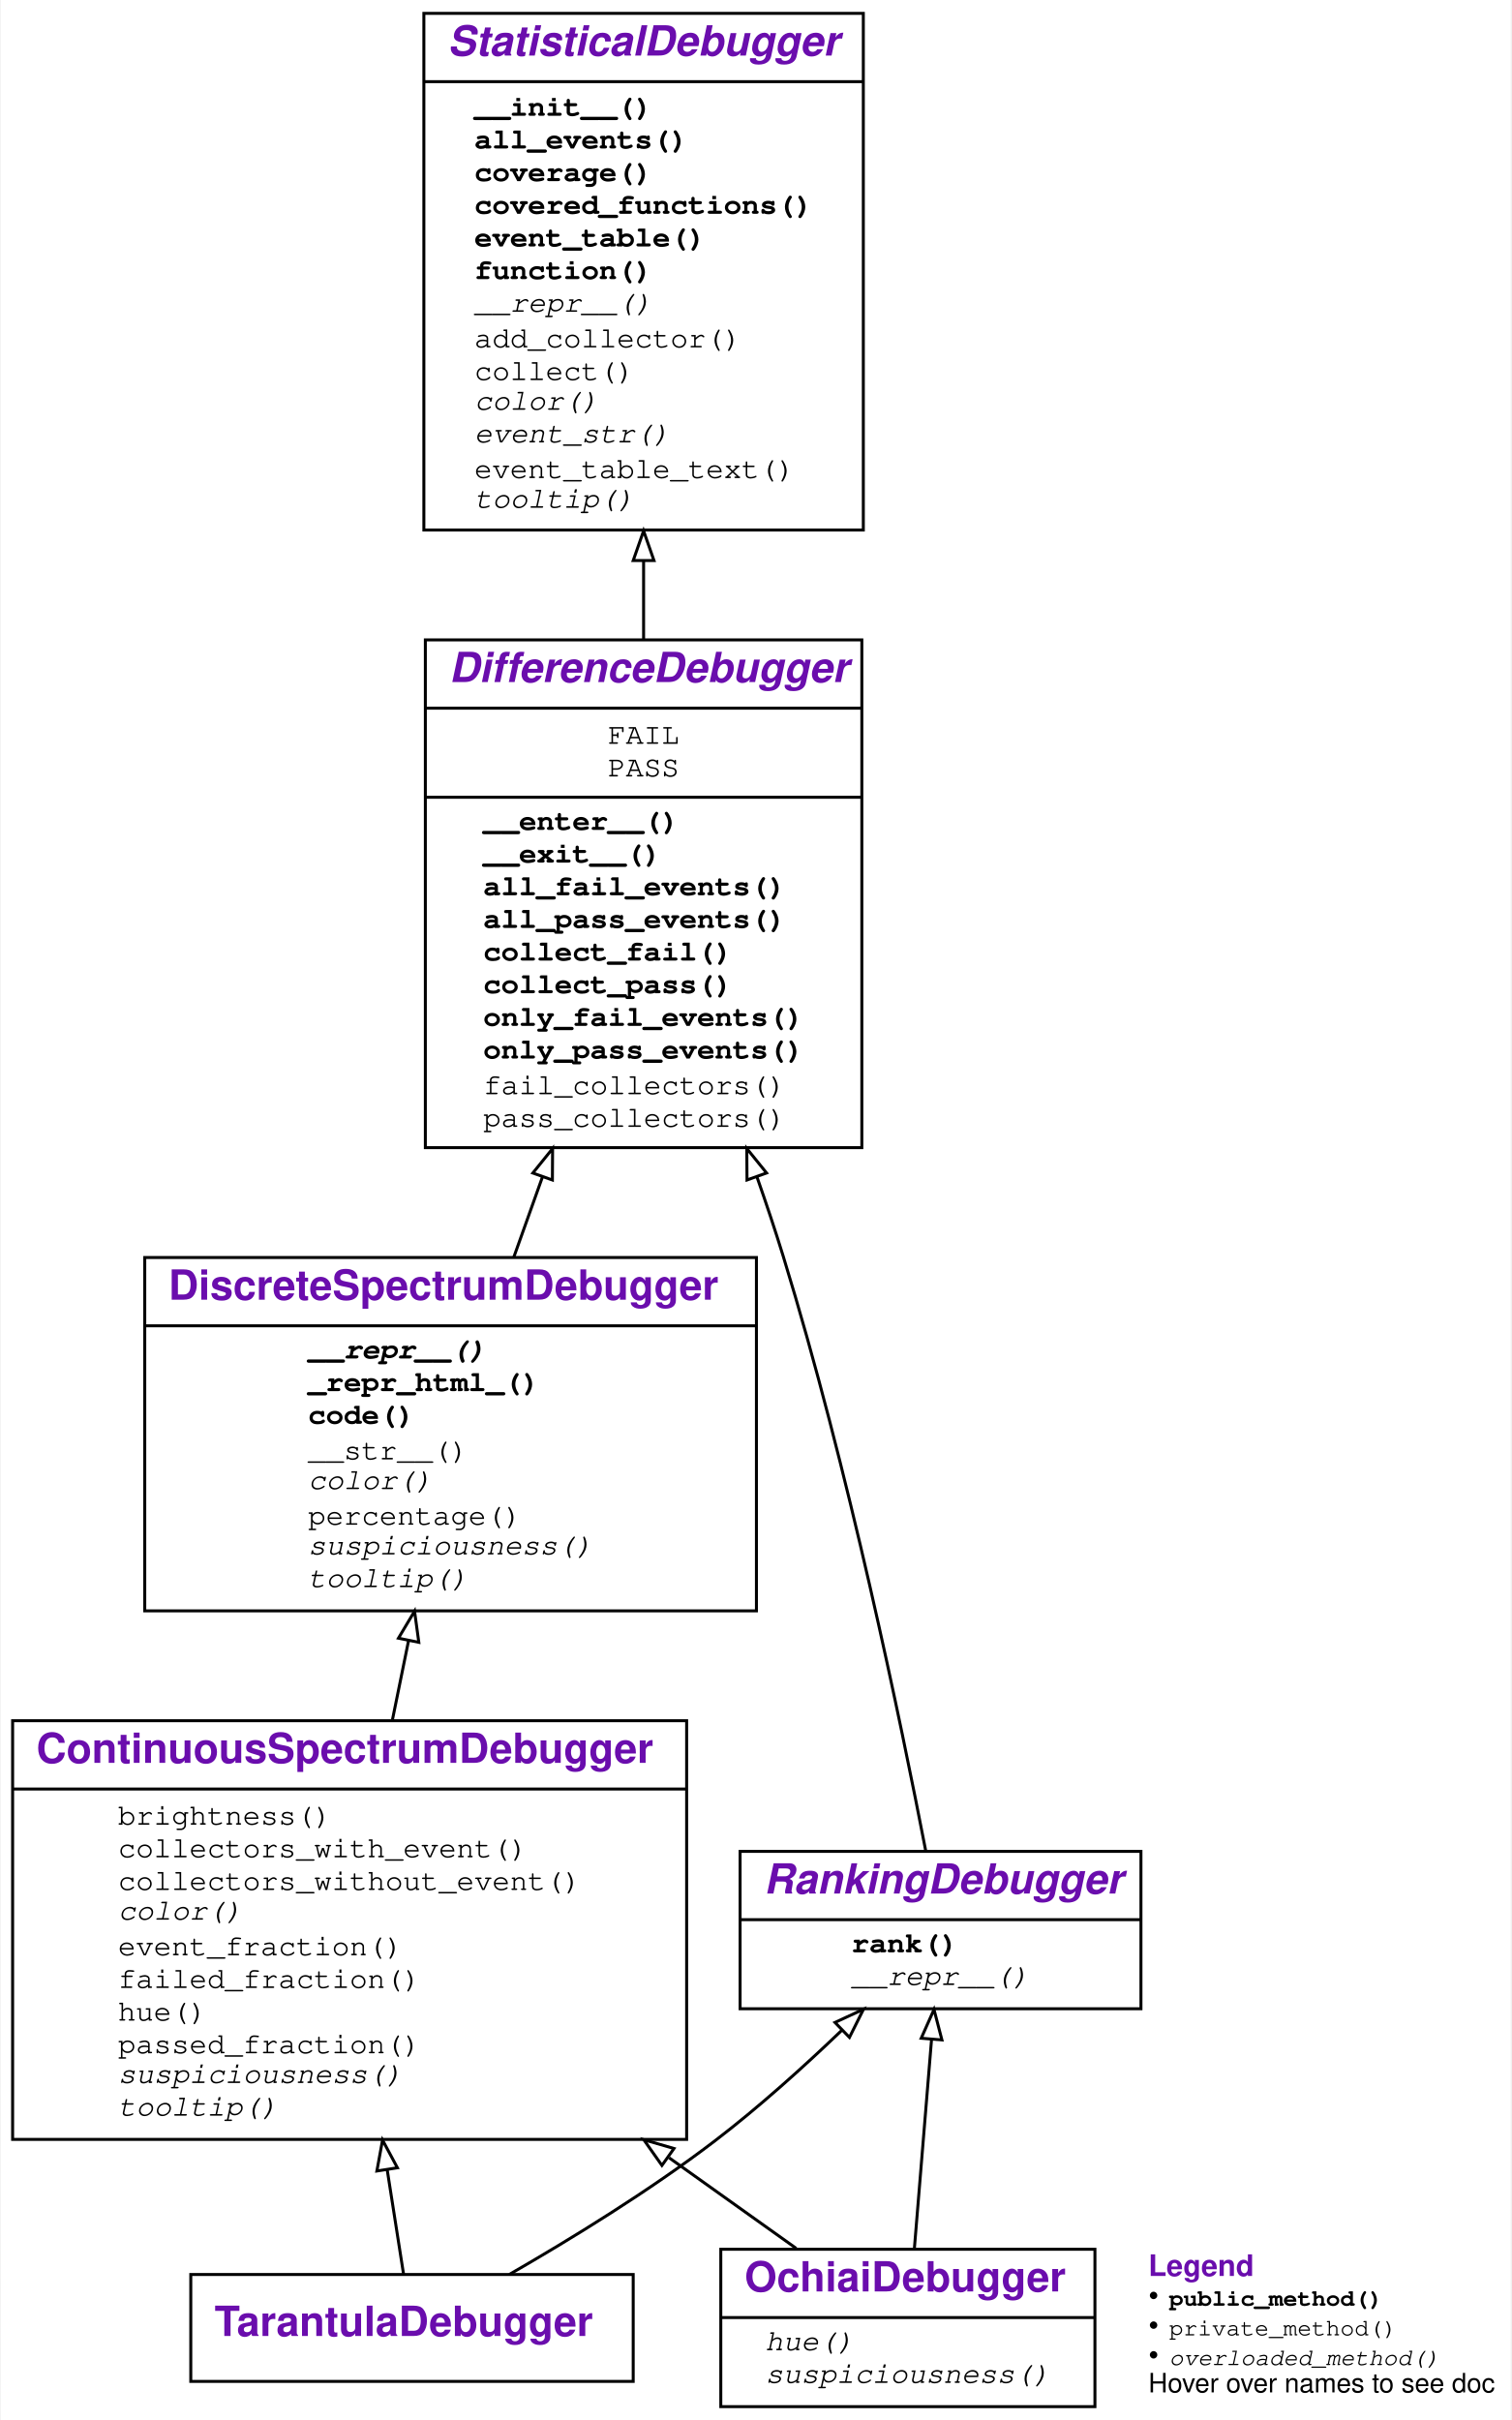
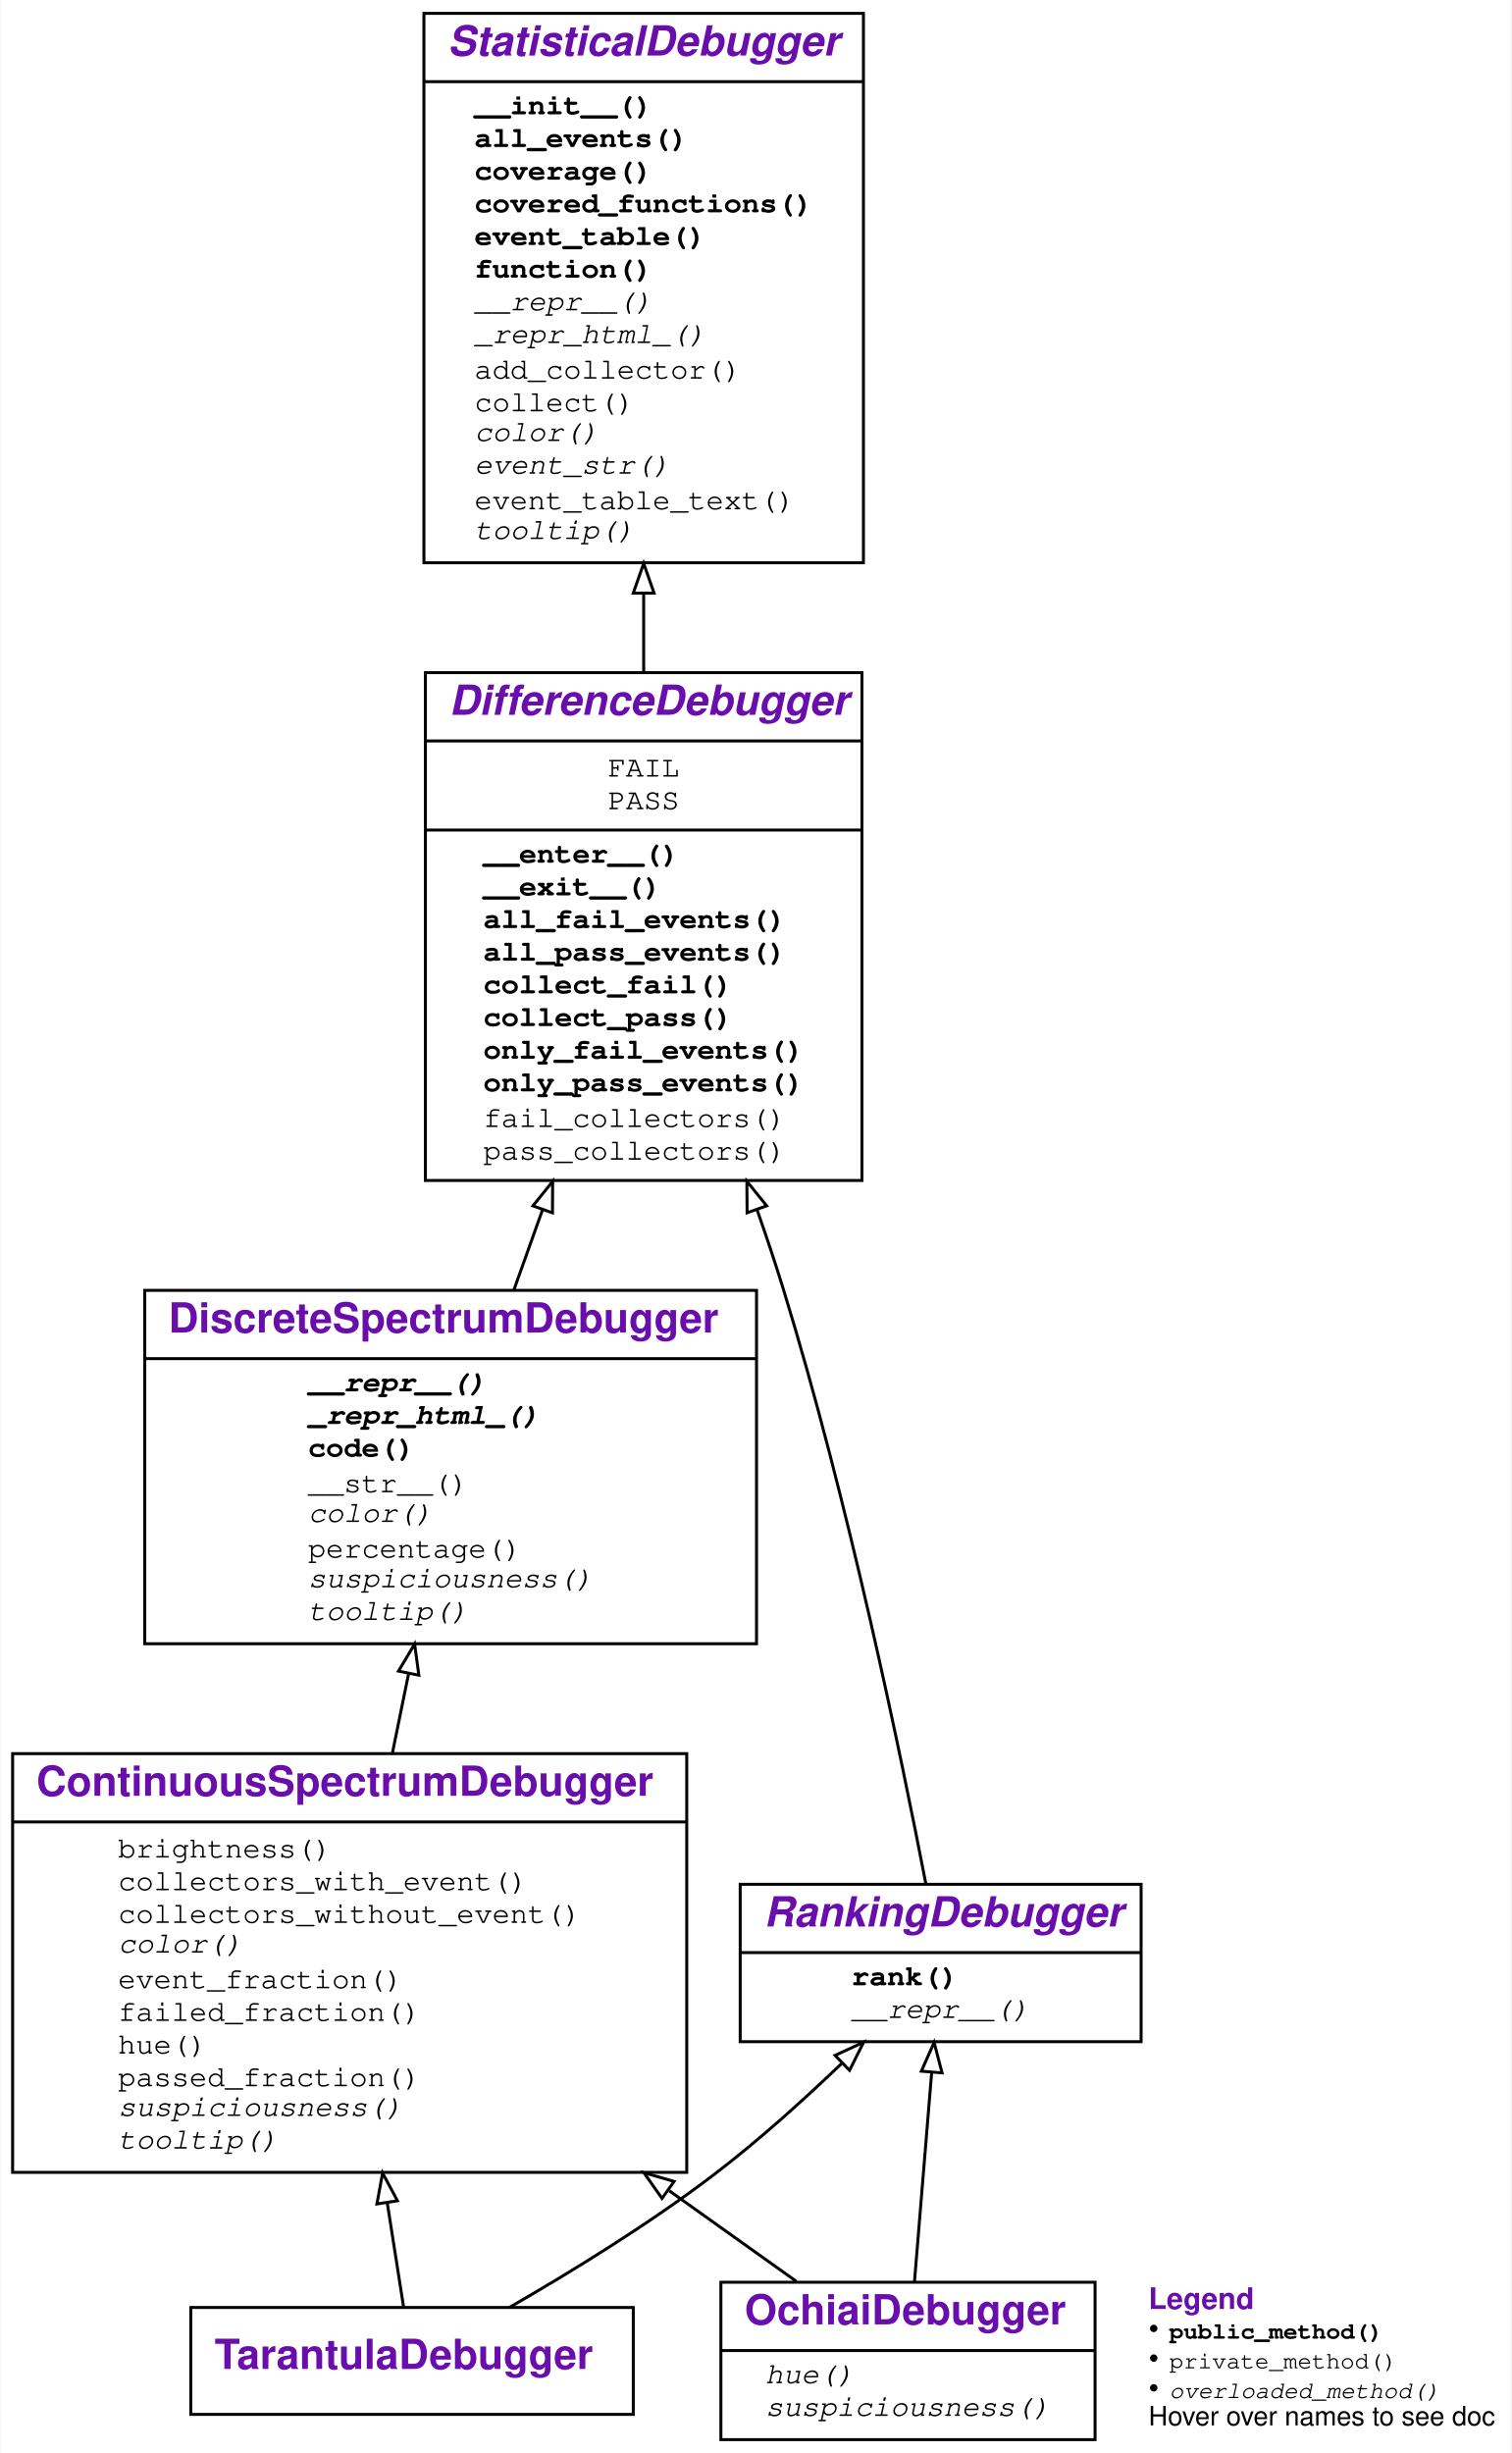
- <svg xmlns="http://www.w3.org/2000/svg" xmlns:xlink="http://www.w3.org/1999/xlink" width="509pt" height="815pt" viewBox="0.00 0.00 508.50 815.00">
-   <g id="graph0" class="graph" transform="scale(1 1) rotate(0) translate(4 811)">
+ <svg xmlns="http://www.w3.org/2000/svg" xmlns:xlink="http://www.w3.org/1999/xlink" width="509pt" height="826pt" viewBox="0.00 0.00 508.50 826.00">
+   <g id="graph0" class="graph" transform="scale(1 1) rotate(0) translate(4 822)">
    <g id="a_graph0">
      <a xlink:title="TarantulaDebugger class hierarchy">
-         <polygon fill="#ffffff" stroke="transparent" points="-4,4 -4,-811 504.5,-811 504.5,4 -4,4" />
+         <polygon fill="#ffffff" stroke="transparent" points="-4,4 -4,-822 504.5,-822 504.5,4 -4,4" />
      </a>
    </g>
    <g id="node1" class="node">
      <g id="a_node1">
        <a xlink:href="#" xlink:title="class TarantulaDebugger:&#10;Spectrum-based Debugger using the Tarantula metric for suspiciousness">
          <polygon fill="none" stroke="#000000" points="60,-9 60,-45 209,-45 209,-9 60,-9" />
          <text text-anchor="start" x="68" y="-24.3" font-family="Raleway, Helvetica, Arial, sans-serif" font-weight="bold" font-size="14.00" fill="#6a0dad">TarantulaDebugger</text>
        </a>
      </g>
    </g>
    <g id="node2" class="node">
      <g id="a_node2">
        <a xlink:href="#" xlink:title="class ContinuousSpectrumDebugger:&#10;Visualize differences between executions using a color spectrum">
          <polygon fill="none" stroke="#000000" points="0,-90.5 0,-231.5 227,-231.5 227,-90.5 0,-90.5" />
          <text text-anchor="start" x="8" y="-217.3" font-family="Raleway, Helvetica, Arial, sans-serif" font-weight="bold" font-size="14.00" fill="#6a0dad">ContinuousSpectrumDebugger</text>
          <polyline fill="none" stroke="#000000" points="0,-208.5 227,-208.5 " />
          <g id="a_node2_0">
            <a xlink:href="#" xlink:title="ContinuousSpectrumDebugger">
              <g id="a_node2_1">
                <a xlink:href="#" xlink:title="brightness(self, line)">
                  <text text-anchor="start" x="35.5" y="-196.5" font-family="'Fira Mono', 'Source Code Pro', 'Courier', monospace" font-size="10.00" fill="#000000">brightness()</text>
                </a>
              </g>
              <g id="a_node2_2">
                <a xlink:href="#" xlink:title="collectors_with_event(self, event, category):&#10;Return all collectors in a category&#10;that observed the given event.">
                  <text text-anchor="start" x="35.5" y="-185.5" font-family="'Fira Mono', 'Source Code Pro', 'Courier', monospace" font-size="10.00" fill="#000000">collectors_with_event()</text>
                </a>
              </g>
              <g id="a_node2_3">
                <a xlink:href="#" xlink:title="collectors_without_event(self, event, category):&#10;Return all collectors in a category&#10;that did not observe the given event.">
                  <text text-anchor="start" x="35.5" y="-174.5" font-family="'Fira Mono', 'Source Code Pro', 'Courier', monospace" font-size="10.00" fill="#000000">collectors_without_event()</text>
                </a>
              </g>
              <g id="a_node2_4">
                <a xlink:href="#" xlink:title="color(self, event):&#10;Return a color for the given event.">
                  <text text-anchor="start" x="35.5" y="-164.5" font-family="'Fira Mono', 'Source Code Pro', 'Courier', monospace" font-style="italic" font-size="10.00" fill="#000000">color()</text>
                </a>
              </g>
              <g id="a_node2_5">
                <a xlink:href="#" xlink:title="event_fraction(self, event, category)">
                  <text text-anchor="start" x="35.5" y="-152.5" font-family="'Fira Mono', 'Source Code Pro', 'Courier', monospace" font-size="10.00" fill="#000000">event_fraction()</text>
                </a>
              </g>
              <g id="a_node2_6">
                <a xlink:href="#" xlink:title="failed_fraction(self, line_number)">
                  <text text-anchor="start" x="35.5" y="-141.5" font-family="'Fira Mono', 'Source Code Pro', 'Courier', monospace" font-size="10.00" fill="#000000">failed_fraction()</text>
                </a>
              </g>
              <g id="a_node2_7">
                <a xlink:href="#" xlink:title="hue(self, line_number):&#10;Return a color hue from 0.0 (red) to 1.0 (green).">
                  <text text-anchor="start" x="35.5" y="-130.5" font-family="'Fira Mono', 'Source Code Pro', 'Courier', monospace" font-size="10.00" fill="#000000">hue()</text>
                </a>
              </g>
              <g id="a_node2_8">
                <a xlink:href="#" xlink:title="passed_fraction(self, line_number)">
                  <text text-anchor="start" x="35.5" y="-119.5" font-family="'Fira Mono', 'Source Code Pro', 'Courier', monospace" font-size="10.00" fill="#000000">passed_fraction()</text>
                </a>
              </g>
              <g id="a_node2_9">
                <a xlink:href="#" xlink:title="suspiciousness(self, event):&#10;Return a suspiciousness value [0, 1.0]&#10;for the given event, or `None` if unknown">
                  <text text-anchor="start" x="35.5" y="-109.5" font-family="'Fira Mono', 'Source Code Pro', 'Courier', monospace" font-style="italic" font-size="10.00" fill="#000000">suspiciousness()</text>
                </a>
              </g>
              <g id="a_node2_10">
                <a xlink:href="#" xlink:title="tooltip(self, event):&#10;Return a tooltip for the given event.">
                  <text text-anchor="start" x="35.5" y="-98.5" font-family="'Fira Mono', 'Source Code Pro', 'Courier', monospace" font-style="italic" font-size="10.00" fill="#000000">tooltip()</text>
                </a>
              </g>
            </a>
          </g>
        </a>
      </g>
    </g>
    <g id="edge1" class="edge">
      <path fill="none" stroke="#000000" d="M131.668,-45.072C130.178,-54.579 128.235,-66.975 126.176,-80.117" />
      <polygon fill="none" stroke="#000000" points="122.674,-79.856 124.584,-90.277 129.59,-80.939 122.674,-79.856" />
    </g>
    <g id="node6" class="node">
      <g id="a_node6">
        <a xlink:href="#" xlink:title="class RankingDebugger:&#10;Rank events by their suspiciousness">
          <polygon fill="none" stroke="#000000" points="245,-134.5 245,-187.5 380,-187.5 380,-134.5 245,-134.5" />
          <text text-anchor="start" x="253" y="-173.3" font-family="Raleway, Helvetica, Arial, sans-serif" font-weight="bold" font-style="italic" font-size="14.00" fill="#6a0dad">RankingDebugger</text>
          <polyline fill="none" stroke="#000000" points="245,-164.5 380,-164.5 " />
          <g id="a_node6_11">
            <a xlink:href="#" xlink:title="RankingDebugger">
              <g id="a_node6_12">
                <a xlink:href="#" xlink:title="rank(self):&#10;Return a list of events, sorted by suspiciousness, highest first.">
                  <text text-anchor="start" x="282.5" y="-153.5" font-family="'Fira Mono', 'Source Code Pro', 'Courier', monospace" font-weight="bold" font-size="10.00" fill="#000000">rank()</text>
                </a>
              </g>
              <g id="a_node6_13">
                <a xlink:href="#" xlink:title="__repr__(self):&#10;Return repr(self).">
                  <text text-anchor="start" x="282.5" y="-142.5" font-family="'Fira Mono', 'Source Code Pro', 'Courier', monospace" font-style="italic" font-size="10.00" fill="#000000">__repr__()</text>
                </a>
              </g>
            </a>
          </g>
        </a>
      </g>
    </g>
    <g id="edge5" class="edge">
      <path fill="none" stroke="#000000" d="M167.278,-45.017C187.83,-56.847 214.502,-73.195 236.5,-90 251.253,-101.27 266.416,-114.941 279.278,-127.265" />
      <polygon fill="none" stroke="#000000" points="276.952,-129.885 286.566,-134.338 281.827,-124.862 276.952,-129.885" />
    </g>
    <g id="node3" class="node">
      <g id="a_node3">
        <a xlink:href="#" xlink:title="class DiscreteSpectrumDebugger:&#10;Visualize differences between executions using three discrete colors">
          <polygon fill="none" stroke="#000000" points="44.5,-268.5 44.5,-387.5 250.5,-387.5 250.5,-268.5 44.5,-268.5" />
          <text text-anchor="start" x="52.5" y="-373.3" font-family="Raleway, Helvetica, Arial, sans-serif" font-weight="bold" font-size="14.00" fill="#6a0dad">DiscreteSpectrumDebugger</text>
          <polyline fill="none" stroke="#000000" points="44.5,-364.5 250.5,-364.5 " />
          <g id="a_node3_14">
            <a xlink:href="#" xlink:title="DiscreteSpectrumDebugger">
              <g id="a_node3_15">
                <a xlink:href="#" xlink:title="__repr__(self):&#10;Show code as string">
                  <text text-anchor="start" x="99.5" y="-353.5" font-family="'Fira Mono', 'Source Code Pro', 'Courier', monospace" font-weight="bold" font-style="italic" font-size="10.00" fill="#000000">__repr__()</text>
                </a>
              </g>
              <g id="a_node3_16">
                <a xlink:href="#" xlink:title="_repr_html_(self):&#10;When output in Jupyter, visualize as HTML">
-                   <text text-anchor="start" x="99.5" y="-342.5" font-family="'Fira Mono', 'Source Code Pro', 'Courier', monospace" font-weight="bold" font-size="10.00" fill="#000000">_repr_html_()</text>
+                   <text text-anchor="start" x="99.5" y="-342.5" font-family="'Fira Mono', 'Source Code Pro', 'Courier', monospace" font-weight="bold" font-style="italic" font-size="10.00" fill="#000000">_repr_html_()</text>
                </a>
              </g>
              <g id="a_node3_17">
                <a xlink:href="#" xlink:title="code(self, functions=None, color=False, suspiciousness=False, line_numbers=True):&#10;Print a listing of `functions` (default: covered functions).&#10;If `color` is set, render as HTML, using suspiciousness colors.&#10;If `suspiciousness` is set, include suspiciousness values.&#10;If `line_numbers` is set, include line numbers.">
                  <text text-anchor="start" x="99.5" y="-331.5" font-family="'Fira Mono', 'Source Code Pro', 'Courier', monospace" font-weight="bold" font-size="10.00" fill="#000000">code()</text>
                </a>
              </g>
              <g id="a_node3_18">
                <a xlink:href="#" xlink:title="__str__(self):&#10;Show code as string">
                  <text text-anchor="start" x="99.5" y="-319.5" font-family="'Fira Mono', 'Source Code Pro', 'Courier', monospace" font-size="10.00" fill="#000000">__str__()</text>
                </a>
              </g>
              <g id="a_node3_19">
                <a xlink:href="#" xlink:title="color(self, event):&#10;Return a color for the given event.">
                  <text text-anchor="start" x="99.5" y="-309.5" font-family="'Fira Mono', 'Source Code Pro', 'Courier', monospace" font-style="italic" font-size="10.00" fill="#000000">color()</text>
                </a>
              </g>
              <g id="a_node3_20">
                <a xlink:href="#" xlink:title="percentage(self, event):&#10;Return the suspiciousness for the given event as percentage string">
                  <text text-anchor="start" x="99.5" y="-297.5" font-family="'Fira Mono', 'Source Code Pro', 'Courier', monospace" font-size="10.00" fill="#000000">percentage()</text>
                </a>
              </g>
              <g id="a_node3_21">
                <a xlink:href="#" xlink:title="suspiciousness(self, event):&#10;Return a suspiciousness value [0, 1.0]&#10;for the given event, or `None` if unknown">
                  <text text-anchor="start" x="99.5" y="-287.5" font-family="'Fira Mono', 'Source Code Pro', 'Courier', monospace" font-style="italic" font-size="10.00" fill="#000000">suspiciousness()</text>
                </a>
              </g>
              <g id="a_node3_22">
                <a xlink:href="#" xlink:title="tooltip(self, event):&#10;Return a tooltip for the given event.">
                  <text text-anchor="start" x="99.5" y="-276.5" font-family="'Fira Mono', 'Source Code Pro', 'Courier', monospace" font-style="italic" font-size="10.00" fill="#000000">tooltip()</text>
                </a>
              </g>
            </a>
          </g>
        </a>
      </g>
    </g>
    <g id="edge2" class="edge">
      <path fill="none" stroke="#000000" d="M127.919,-231.823C129.721,-240.672 131.562,-249.715 133.359,-258.543" />
      <polygon fill="none" stroke="#000000" points="129.94,-259.296 135.365,-268.396 136.8,-257.899 129.94,-259.296" />
    </g>
    <g id="node4" class="node">
      <g id="a_node4">
        <a xlink:href="#" xlink:title="class DifferenceDebugger:&#10;A class to collect events for passing and failing outcomes.">
          <polygon fill="none" stroke="#000000" points="139,-424.5 139,-595.5 286,-595.5 286,-424.5 139,-424.5" />
          <text text-anchor="start" x="147" y="-581.3" font-family="Raleway, Helvetica, Arial, sans-serif" font-weight="bold" font-style="italic" font-size="14.00" fill="#6a0dad">DifferenceDebugger</text>
          <polyline fill="none" stroke="#000000" points="139,-572.5 286,-572.5 " />
          <g id="a_node4_23">
            <a xlink:href="#" xlink:title="DifferenceDebugger">
              <g id="a_node4_24">
                <a xlink:href="#" xlink:title="FAIL = 'FAIL'">
                  <text text-anchor="start" x="200.5" y="-560.5" font-family="'Fira Mono', 'Source Code Pro', 'Courier', monospace" font-size="10.00" fill="#000000">FAIL</text>
                </a>
              </g>
              <g id="a_node4_25">
                <a xlink:href="#" xlink:title="PASS = 'PASS'">
                  <text text-anchor="start" x="200.5" y="-549.5" font-family="'Fira Mono', 'Source Code Pro', 'Courier', monospace" font-size="10.00" fill="#000000">PASS</text>
                </a>
              </g>
            </a>
          </g>
          <polyline fill="none" stroke="#000000" points="139,-542.5 286,-542.5 " />
          <g id="a_node4_26">
            <a xlink:href="#" xlink:title="DifferenceDebugger">
              <g id="a_node4_27">
                <a xlink:href="#" xlink:title="__enter__(self):&#10;Enter a `with` block. Collect coverage and outcome;&#10;classify as FAIL if the block raises an exception,&#10;and PASS if it does not.">
                  <text text-anchor="start" x="158.5" y="-531.5" font-family="'Fira Mono', 'Source Code Pro', 'Courier', monospace" font-weight="bold" font-size="10.00" fill="#000000">__enter__()</text>
                </a>
              </g>
              <g id="a_node4_28">
                <a xlink:href="#" xlink:title="__exit__(self, exc_tp, value, traceback):&#10;Exit the `with` block.">
                  <text text-anchor="start" x="158.5" y="-520.5" font-family="'Fira Mono', 'Source Code Pro', 'Courier', monospace" font-weight="bold" font-size="10.00" fill="#000000">__exit__()</text>
                </a>
              </g>
              <g id="a_node4_29">
                <a xlink:href="#" xlink:title="all_fail_events(self):&#10;Return all events observed in failing runs.">
                  <text text-anchor="start" x="158.5" y="-509.5" font-family="'Fira Mono', 'Source Code Pro', 'Courier', monospace" font-weight="bold" font-size="10.00" fill="#000000">all_fail_events()</text>
                </a>
              </g>
              <g id="a_node4_30">
                <a xlink:href="#" xlink:title="all_pass_events(self):&#10;Return all events observed in passing runs.">
                  <text text-anchor="start" x="158.5" y="-498.5" font-family="'Fira Mono', 'Source Code Pro', 'Courier', monospace" font-weight="bold" font-size="10.00" fill="#000000">all_pass_events()</text>
                </a>
              </g>
              <g id="a_node4_31">
                <a xlink:href="#" xlink:title="collect_fail(self, *args, **kwargs):&#10;Return a collector for failing runs.">
                  <text text-anchor="start" x="158.5" y="-487.5" font-family="'Fira Mono', 'Source Code Pro', 'Courier', monospace" font-weight="bold" font-size="10.00" fill="#000000">collect_fail()</text>
                </a>
              </g>
              <g id="a_node4_32">
                <a xlink:href="#" xlink:title="collect_pass(self, *args, **kwargs):&#10;Return a collector for passing runs.">
                  <text text-anchor="start" x="158.5" y="-476.5" font-family="'Fira Mono', 'Source Code Pro', 'Courier', monospace" font-weight="bold" font-size="10.00" fill="#000000">collect_pass()</text>
                </a>
              </g>
              <g id="a_node4_33">
                <a xlink:href="#" xlink:title="only_fail_events(self):&#10;Return all events observed only in failing runs.">
                  <text text-anchor="start" x="158.5" y="-465.5" font-family="'Fira Mono', 'Source Code Pro', 'Courier', monospace" font-weight="bold" font-size="10.00" fill="#000000">only_fail_events()</text>
                </a>
              </g>
              <g id="a_node4_34">
                <a xlink:href="#" xlink:title="only_pass_events(self):&#10;Return all events observed only in passing runs.">
                  <text text-anchor="start" x="158.5" y="-454.5" font-family="'Fira Mono', 'Source Code Pro', 'Courier', monospace" font-weight="bold" font-size="10.00" fill="#000000">only_pass_events()</text>
                </a>
              </g>
              <g id="a_node4_35">
                <a xlink:href="#" xlink:title="fail_collectors(self)">
                  <text text-anchor="start" x="158.5" y="-442.5" font-family="'Fira Mono', 'Source Code Pro', 'Courier', monospace" font-size="10.00" fill="#000000">fail_collectors()</text>
                </a>
              </g>
              <g id="a_node4_36">
                <a xlink:href="#" xlink:title="pass_collectors(self)">
                  <text text-anchor="start" x="158.5" y="-431.5" font-family="'Fira Mono', 'Source Code Pro', 'Courier', monospace" font-size="10.00" fill="#000000">pass_collectors()</text>
                </a>
              </g>
            </a>
          </g>
        </a>
      </g>
    </g>
    <g id="edge3" class="edge">
      <path fill="none" stroke="#000000" d="M168.783,-387.594C171.889,-396.288 175.149,-405.419 178.432,-414.609" />
      <polygon fill="none" stroke="#000000" points="175.195,-415.952 181.854,-424.192 181.787,-413.597 175.195,-415.952" />
    </g>
    <g id="node5" class="node">
      <g id="a_node5">
        <a xlink:href="#" xlink:title="class StatisticalDebugger:&#10;A class to collect events for multiple outcomes.">
-           <polygon fill="none" stroke="#000000" points="138.5,-632.5 138.5,-806.5 286.5,-806.5 286.5,-632.5 138.5,-632.5" />
-           <text text-anchor="start" x="146.5" y="-792.3" font-family="Raleway, Helvetica, Arial, sans-serif" font-weight="bold" font-style="italic" font-size="14.00" fill="#6a0dad">StatisticalDebugger</text>
-           <polyline fill="none" stroke="#000000" points="138.5,-783.5 286.5,-783.5 " />
+           <polygon fill="none" stroke="#000000" points="138.5,-632.5 138.5,-817.5 286.5,-817.5 286.5,-632.5 138.5,-632.5" />
+           <text text-anchor="start" x="146.5" y="-803.3" font-family="Raleway, Helvetica, Arial, sans-serif" font-weight="bold" font-style="italic" font-size="14.00" fill="#6a0dad">StatisticalDebugger</text>
+           <polyline fill="none" stroke="#000000" points="138.5,-794.5 286.5,-794.5 " />
          <g id="a_node5_37">
            <a xlink:href="#" xlink:title="StatisticalDebugger">
              <g id="a_node5_38">
                <a xlink:href="#" xlink:title="__init__(self, collector_class=&lt;class '__main__.CoverageCollector'&gt;, log=False):&#10;Constructor. Use instances of `collector_class` to collect events.">
-                   <text text-anchor="start" x="155.5" y="-772" font-family="'Fira Mono', 'Source Code Pro', 'Courier', monospace" font-weight="bold" font-size="10.00" fill="#000000">__init__()</text>
+                   <text text-anchor="start" x="155.5" y="-783.5" font-family="'Fira Mono', 'Source Code Pro', 'Courier', monospace" font-weight="bold" font-size="10.00" fill="#000000">__init__()</text>
                </a>
              </g>
              <g id="a_node5_39">
                <a xlink:href="#" xlink:title="all_events(self, outcome=None):&#10;Return a set of all events observed.">
-                   <text text-anchor="start" x="155.5" y="-761" font-family="'Fira Mono', 'Source Code Pro', 'Courier', monospace" font-weight="bold" font-size="10.00" fill="#000000">all_events()</text>
+                   <text text-anchor="start" x="155.5" y="-772.5" font-family="'Fira Mono', 'Source Code Pro', 'Courier', monospace" font-weight="bold" font-size="10.00" fill="#000000">all_events()</text>
                </a>
              </g>
              <g id="a_node5_40">
                <a xlink:href="#" xlink:title="coverage(self):&#10;Return a set of all (functions, line_numbers) observed">
-                   <text text-anchor="start" x="155.5" y="-750" font-family="'Fira Mono', 'Source Code Pro', 'Courier', monospace" font-weight="bold" font-size="10.00" fill="#000000">coverage()</text>
+                   <text text-anchor="start" x="155.5" y="-761.5" font-family="'Fira Mono', 'Source Code Pro', 'Courier', monospace" font-weight="bold" font-size="10.00" fill="#000000">coverage()</text>
                </a>
              </g>
              <g id="a_node5_41">
                <a xlink:href="#" xlink:title="covered_functions(self):&#10;Return a set of all functions observed">
-                   <text text-anchor="start" x="155.5" y="-739" font-family="'Fira Mono', 'Source Code Pro', 'Courier', monospace" font-weight="bold" font-size="10.00" fill="#000000">covered_functions()</text>
+                   <text text-anchor="start" x="155.5" y="-750.5" font-family="'Fira Mono', 'Source Code Pro', 'Courier', monospace" font-weight="bold" font-size="10.00" fill="#000000">covered_functions()</text>
                </a>
              </g>
              <g id="a_node5_42">
                <a xlink:href="#" xlink:title="event_table(self, **_args):&#10;Print out event table in Markdown format.">
-                   <text text-anchor="start" x="155.5" y="-728" font-family="'Fira Mono', 'Source Code Pro', 'Courier', monospace" font-weight="bold" font-size="10.00" fill="#000000">event_table()</text>
+                   <text text-anchor="start" x="155.5" y="-739.5" font-family="'Fira Mono', 'Source Code Pro', 'Courier', monospace" font-weight="bold" font-size="10.00" fill="#000000">event_table()</text>
                </a>
              </g>
              <g id="a_node5_43">
                <a xlink:href="#" xlink:title="function(self):&#10;Return the entry function from the events observed,&#10;or None if ambiguous">
-                   <text text-anchor="start" x="155.5" y="-717" font-family="'Fira Mono', 'Source Code Pro', 'Courier', monospace" font-weight="bold" font-size="10.00" fill="#000000">function()</text>
+                   <text text-anchor="start" x="155.5" y="-728.5" font-family="'Fira Mono', 'Source Code Pro', 'Courier', monospace" font-weight="bold" font-size="10.00" fill="#000000">function()</text>
                </a>
              </g>
              <g id="a_node5_44">
                <a xlink:href="#" xlink:title="__repr__(self):&#10;Return repr(self).">
-                   <text text-anchor="start" x="155.5" y="-706" font-family="'Fira Mono', 'Source Code Pro', 'Courier', monospace" font-style="italic" font-size="10.00" fill="#000000">__repr__()</text>
+                   <text text-anchor="start" x="155.5" y="-717.5" font-family="'Fira Mono', 'Source Code Pro', 'Courier', monospace" font-style="italic" font-size="10.00" fill="#000000">__repr__()</text>
                </a>
              </g>
              <g id="a_node5_45">
+                 <a xlink:href="#" xlink:title="_repr_html_(self)">
+                   <text text-anchor="start" x="155.5" y="-706.5" font-family="'Fira Mono', 'Source Code Pro', 'Courier', monospace" font-style="italic" font-size="10.00" fill="#000000">_repr_html_()</text>
+                 </a>
+               </g>
+               <g id="a_node5_46">
                <a xlink:href="#" xlink:title="add_collector(self, outcome, collector)">
-                   <text text-anchor="start" x="155.5" y="-694" font-family="'Fira Mono', 'Source Code Pro', 'Courier', monospace" font-size="10.00" fill="#000000">add_collector()</text>
-                 </a>
-               </g>
-               <g id="a_node5_46">
+                   <text text-anchor="start" x="155.5" y="-694.5" font-family="'Fira Mono', 'Source Code Pro', 'Courier', monospace" font-size="10.00" fill="#000000">add_collector()</text>
+                 </a>
+               </g>
+               <g id="a_node5_47">
                <a xlink:href="#" xlink:title="collect(self, outcome, *args, **kwargs):&#10;Return a collector for the given outcome.&#10;Additional args are passed to the collector.">
-                   <text text-anchor="start" x="155.5" y="-683" font-family="'Fira Mono', 'Source Code Pro', 'Courier', monospace" font-size="10.00" fill="#000000">collect()</text>
-                 </a>
-               </g>
-               <g id="a_node5_47">
+                   <text text-anchor="start" x="155.5" y="-683.5" font-family="'Fira Mono', 'Source Code Pro', 'Courier', monospace" font-size="10.00" fill="#000000">collect()</text>
+                 </a>
+               </g>
+               <g id="a_node5_48">
                <a xlink:href="#" xlink:title="color(self, event):&#10;Return a color for the given event, or None.&#10;To be overloaded in subclasses.">
-                   <text text-anchor="start" x="155.5" y="-673" font-family="'Fira Mono', 'Source Code Pro', 'Courier', monospace" font-style="italic" font-size="10.00" fill="#000000">color()</text>
-                 </a>
-               </g>
-               <g id="a_node5_48">
+                   <text text-anchor="start" x="155.5" y="-673.5" font-family="'Fira Mono', 'Source Code Pro', 'Courier', monospace" font-style="italic" font-size="10.00" fill="#000000">color()</text>
+                 </a>
+               </g>
+               <g id="a_node5_49">
                <a xlink:href="#" xlink:title="event_str(self, event):&#10;Format the given event. To be overloaded in subclasses.">
-                   <text text-anchor="start" x="155.5" y="-662" font-family="'Fira Mono', 'Source Code Pro', 'Courier', monospace" font-style="italic" font-size="10.00" fill="#000000">event_str()</text>
-                 </a>
-               </g>
-               <g id="a_node5_49">
+                   <text text-anchor="start" x="155.5" y="-662.5" font-family="'Fira Mono', 'Source Code Pro', 'Courier', monospace" font-style="italic" font-size="10.00" fill="#000000">event_str()</text>
+                 </a>
+               </g>
+               <g id="a_node5_50">
                <a xlink:href="#" xlink:title="event_table_text(self, args=False, color=False):&#10;Print out a table of events observed.&#10;If args is set, use arguments as headers.&#10;If color is set, use colors.">
-                   <text text-anchor="start" x="155.5" y="-650" font-family="'Fira Mono', 'Source Code Pro', 'Courier', monospace" font-size="10.00" fill="#000000">event_table_text()</text>
-                 </a>
-               </g>
-               <g id="a_node5_50">
+                   <text text-anchor="start" x="155.5" y="-650.5" font-family="'Fira Mono', 'Source Code Pro', 'Courier', monospace" font-size="10.00" fill="#000000">event_table_text()</text>
+                 </a>
+               </g>
+               <g id="a_node5_51">
                <a xlink:href="#" xlink:title="tooltip(self, event):&#10;Return a tooltip string for the given event, or None.&#10;To be overloaded in subclasses.">
-                   <text text-anchor="start" x="155.5" y="-640" font-family="'Fira Mono', 'Source Code Pro', 'Courier', monospace" font-style="italic" font-size="10.00" fill="#000000">tooltip()</text>
+                   <text text-anchor="start" x="155.5" y="-640.5" font-family="'Fira Mono', 'Source Code Pro', 'Courier', monospace" font-style="italic" font-size="10.00" fill="#000000">tooltip()</text>
                </a>
              </g>
            </a>
          </g>
        </a>
      </g>
    </g>
    <g id="edge4" class="edge">
-       <path fill="none" stroke="#000000" d="M212.5,-595.514C212.5,-604.31 212.5,-613.293 212.5,-622.204" />
-       <polygon fill="none" stroke="#000000" points="209,-622.22 212.5,-632.221 216,-622.221 209,-622.22" />
+       <path fill="none" stroke="#000000" d="M212.5,-595.591C212.5,-604.355 212.5,-613.321 212.5,-622.244" />
+       <polygon fill="none" stroke="#000000" points="209,-622.286 212.5,-632.286 216,-622.286 209,-622.286" />
    </g>
    <g id="edge6" class="edge">
      <path fill="none" stroke="#000000" d="M307.546,-187.531C299.297,-230.23 281.462,-316.636 259.5,-388 256.828,-396.683 253.843,-405.632 250.707,-414.553" />
      <polygon fill="none" stroke="#000000" points="247.326,-413.614 247.254,-424.209 253.917,-415.971 247.326,-413.614" />
    </g>
    <g id="node7" class="node">
      <g id="a_node7">
        <a xlink:href="#" xlink:title="class OchiaiDebugger:&#10;Spectrum-based Debugger using the Ochiai metric for suspiciousness">
          <polygon fill="none" stroke="#000000" points="238.5,-.5 238.5,-53.5 364.5,-53.5 364.5,-.5 238.5,-.5" />
          <text text-anchor="start" x="246.5" y="-39.3" font-family="Raleway, Helvetica, Arial, sans-serif" font-weight="bold" font-size="14.00" fill="#6a0dad">OchiaiDebugger</text>
          <polyline fill="none" stroke="#000000" points="238.5,-30.5 364.5,-30.5 " />
-           <g id="a_node7_51">
+           <g id="a_node7_52">
            <a xlink:href="#" xlink:title="OchiaiDebugger">
-               <g id="a_node7_52">
+               <g id="a_node7_53">
                <a xlink:href="#" xlink:title="hue(self, event):&#10;Return a color hue from 0.0 (red) to 1.0 (green).">
                  <text text-anchor="start" x="253.5" y="-19.5" font-family="'Fira Mono', 'Source Code Pro', 'Courier', monospace" font-style="italic" font-size="10.00" fill="#000000">hue()</text>
                </a>
              </g>
-               <g id="a_node7_53">
+               <g id="a_node7_54">
                <a xlink:href="#" xlink:title="suspiciousness(self, event):&#10;Return a suspiciousness value [0, 1.0]&#10;for the given event, or `None` if unknown">
                  <text text-anchor="start" x="253.5" y="-8.5" font-family="'Fira Mono', 'Source Code Pro', 'Courier', monospace" font-style="italic" font-size="10.00" fill="#000000">suspiciousness()</text>
                </a>
              </g>
            </a>
          </g>
        </a>
      </g>
    </g>
    <g id="edge7" class="edge">
      <path fill="none" stroke="#000000" d="M263.907,-53.795C251.25,-62.817 236.427,-73.382 221.111,-84.299" />
      <polygon fill="none" stroke="#000000" points="218.674,-81.737 212.562,-90.392 222.737,-87.438 218.674,-81.737" />
    </g>
    <g id="edge8" class="edge">
      <path fill="none" stroke="#000000" d="M303.7,-53.795C305.356,-73.971 307.646,-101.865 309.474,-124.143" />
      <polygon fill="none" stroke="#000000" points="305.998,-124.572 310.304,-134.252 312.974,-123.999 305.998,-124.572" />
    </g>
    <g id="node8" class="node">
      <text text-anchor="start" x="382.5" y="-44.5" font-family="Raleway, Helvetica, Arial, sans-serif" font-weight="bold" font-size="10.00" fill="#6a0dad">Legend</text>
      <text text-anchor="start" x="382.5" y="-34.5" font-family="Raleway, Helvetica, Arial, sans-serif" font-size="10.00" fill="#000000">• </text>
      <text text-anchor="start" x="389.5" y="-34.5" font-family="'Fira Mono', 'Source Code Pro', 'Courier', monospace" font-weight="bold" font-size="8.00" fill="#000000">public_method()</text>
      <text text-anchor="start" x="382.5" y="-24.5" font-family="Raleway, Helvetica, Arial, sans-serif" font-size="10.00" fill="#000000">• </text>
      <text text-anchor="start" x="389.5" y="-24.5" font-family="'Fira Mono', 'Source Code Pro', 'Courier', monospace" font-size="8.00" fill="#000000">private_method()</text>
      <text text-anchor="start" x="382.5" y="-14.5" font-family="Raleway, Helvetica, Arial, sans-serif" font-size="10.00" fill="#000000">• </text>
      <text text-anchor="start" x="389.5" y="-14.5" font-family="'Fira Mono', 'Source Code Pro', 'Courier', monospace" font-style="italic" font-size="8.00" fill="#000000">overloaded_method()</text>
      <text text-anchor="start" x="382.5" y="-5.3" font-family="Helvetica,sans-Serif" font-size="9.00" fill="#000000">Hover over names to see doc</text>
    </g>
  </g>
</svg>
